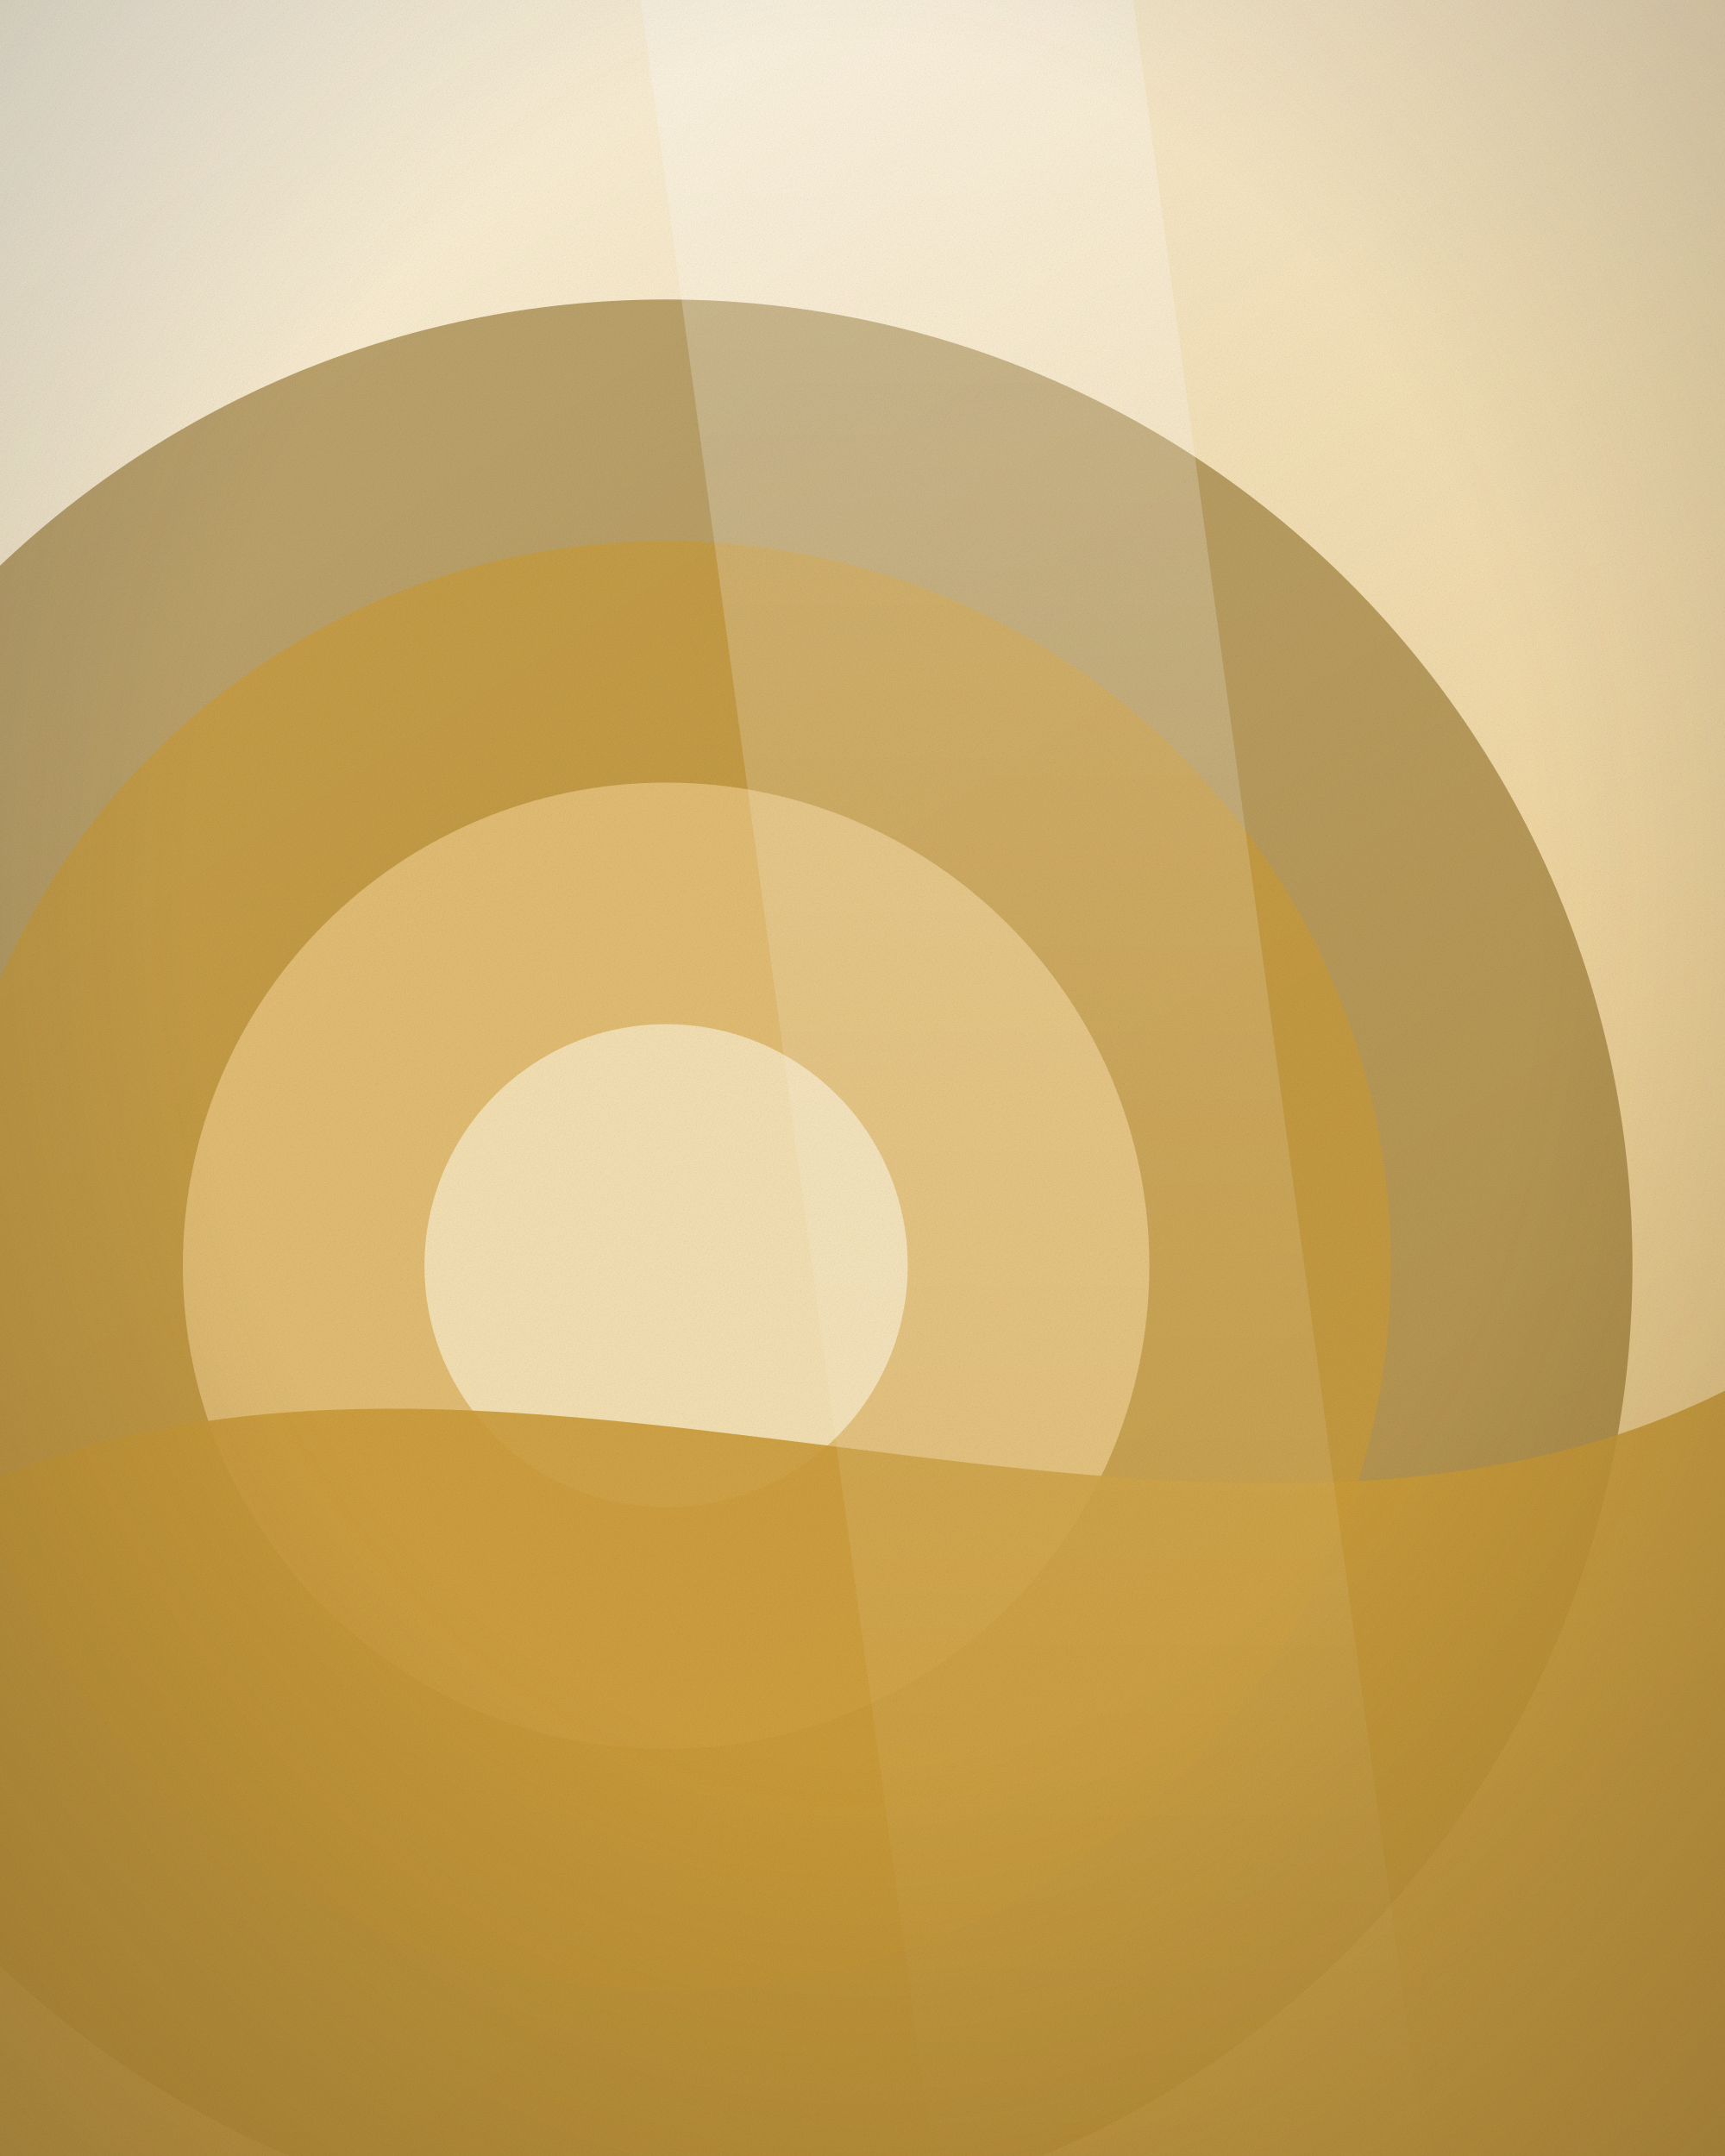
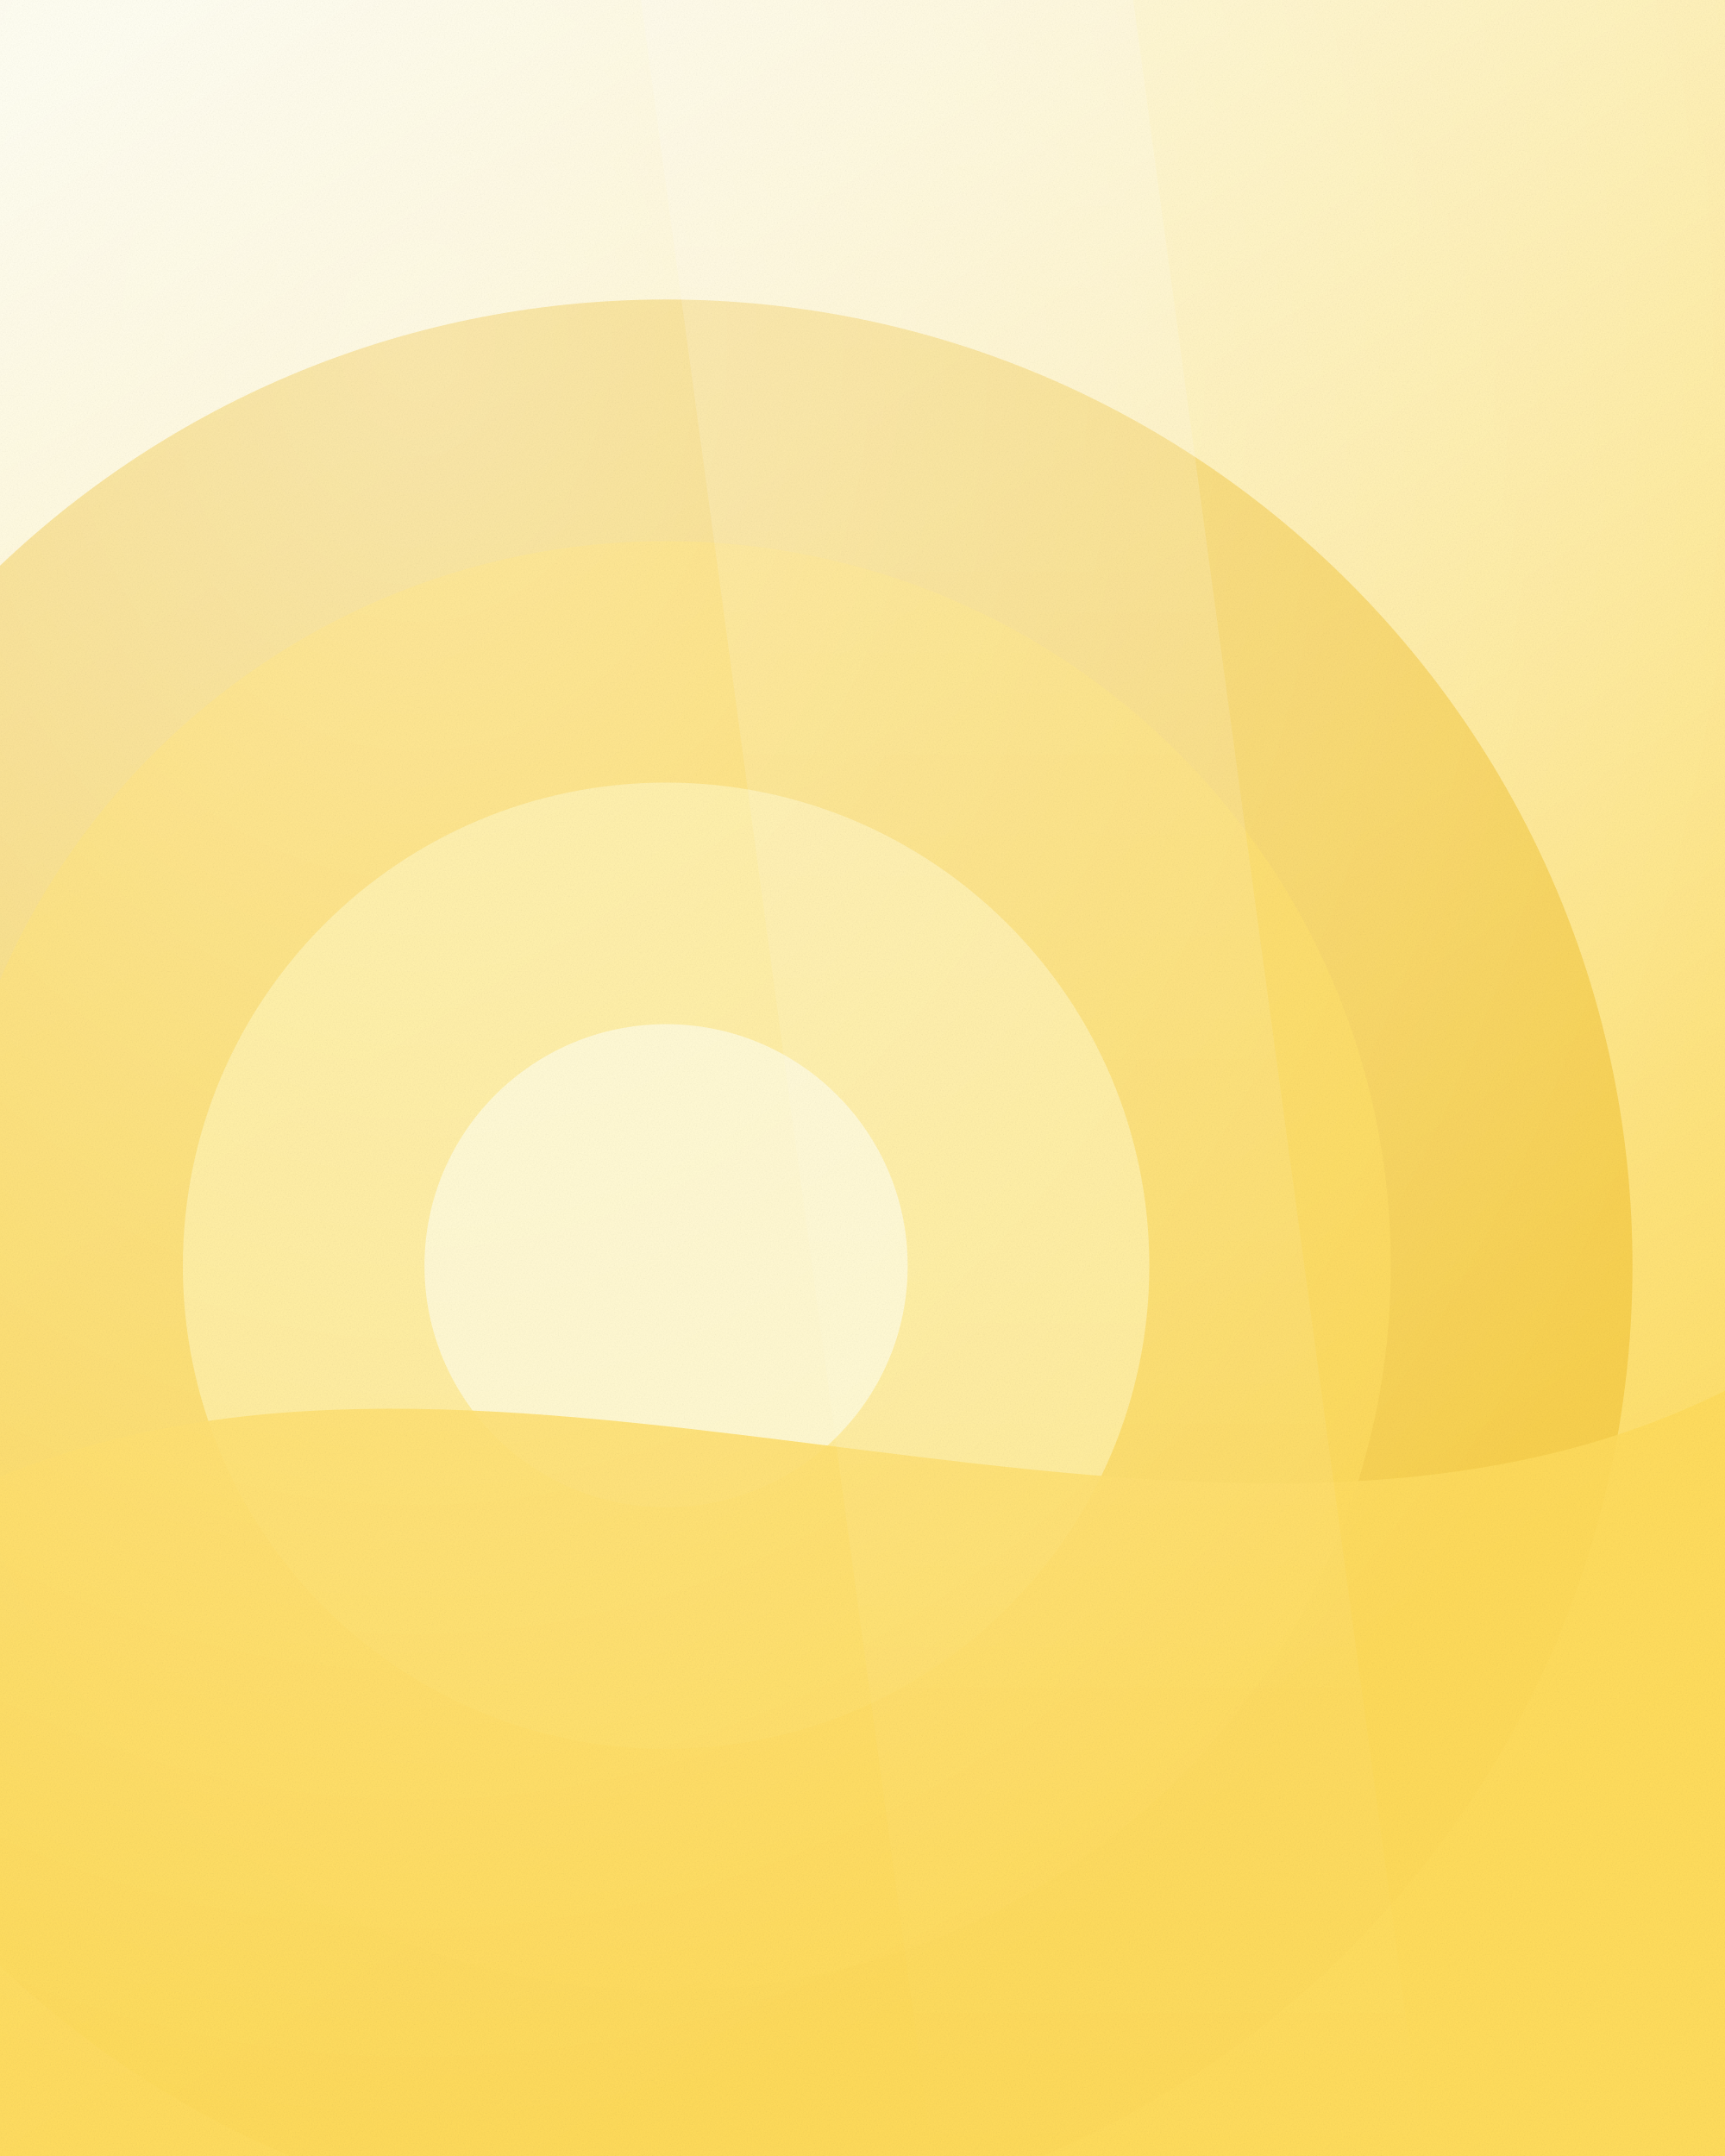
<svg xmlns="http://www.w3.org/2000/svg" viewBox="0 0 1400 1750" width="1400" height="1750" role="presentation">
  <defs>
    <linearGradient id="sky" x1="0.1" y1="0" x2="0.6" y2="1">
-       <stop offset="0%" stop-color="#FDF5E2" />
-       <stop offset="100%" stop-color="#E9C67F" />
+       <stop offset="0%" stop-color="#FFFDEC" />
+       <stop offset="100%" stop-color="#FFDC5C" />
    </linearGradient>
    <linearGradient id="shaft" x1="0" y1="0" x2="0" y2="1">
-       <stop offset="0%" stop-color="#FFFFFF" stop-opacity="0.5" />
+       <stop offset="0%" stop-color="#FFFFFF" stop-opacity="0.42" />
      <stop offset="100%" stop-color="#FFFFFF" stop-opacity="0" />
    </linearGradient>
-     <radialGradient id="vig" cx="50%" cy="42%" r="76%">
-       <stop offset="52%" stop-color="#2B2622" stop-opacity="0" />
-       <stop offset="100%" stop-color="#2B2622" stop-opacity="0.26" />
+     <radialGradient id="bloom" cx="24%" cy="16%" r="82%">
+       <stop offset="0%" stop-color="#FFFFFF" stop-opacity="0.38" />
+       <stop offset="100%" stop-color="#FFFFFF" stop-opacity="0" />
    </radialGradient>
    <filter id="grain" x="0" y="0" width="100%" height="100%">
      <feTurbulence type="fractalNoise" baseFrequency="0.9" numOctaves="3" stitchTiles="stitch" />
      <feColorMatrix type="saturate" values="0" />
    </filter>
  </defs>
  <rect width="1400" height="1750" fill="url(#sky)" />
-   <circle cx="540.6" cy="1027.4" r="784.3" fill="#89661C" opacity="0.55" />
-   <circle cx="540.6" cy="1027.4" r="588.2" fill="#CB9B37" opacity="0.67" />
-   <circle cx="540.6" cy="1027.4" r="392.2" fill="#E9C67F" opacity="0.79" />
-   <circle cx="540.6" cy="1027.4" r="196.1" fill="#F6E4BA" opacity="0.91" />
-   <path d="M0 1198.8 C 420 1023.8, 980 1338.8, 1400 1128.8 L 1400 1750 L 0 1750 Z" fill="#CB9B37" opacity="0.88" />
-   <polygon points="520.2,0 919.7,0 1156.3,1750 756.8,1750" fill="url(#shaft)" opacity="0.55" />
-   <rect width="1400" height="1750" fill="url(#vig)" />
-   <rect width="1400" height="1750" filter="url(#grain)" opacity="0.2" style="mix-blend-mode:multiply" />
+   <circle cx="540.6" cy="1027.4" r="784.3" fill="#F2C231" opacity="0.55" />
+   <circle cx="540.6" cy="1027.4" r="588.2" fill="#FFDC5C" opacity="0.67" />
+   <circle cx="540.6" cy="1027.4" r="392.2" fill="#FFEE9B" opacity="0.79" />
+   <circle cx="540.6" cy="1027.4" r="196.1" fill="#FFF8CD" opacity="0.91" />
+   <path d="M0 1198.8 C 420 1023.8, 980 1338.8, 1400 1128.8 L 1400 1750 L 0 1750 Z" fill="#FFDC5C" opacity="0.9" />
+   <polygon points="520.2,0 919.7,0 1156.3,1750 756.8,1750" fill="url(#shaft)" opacity="0.45" />
+   <rect width="1400" height="1750" fill="url(#bloom)" />
+   <rect width="1400" height="1750" filter="url(#grain)" opacity="0.11" style="mix-blend-mode:multiply" />
</svg>
